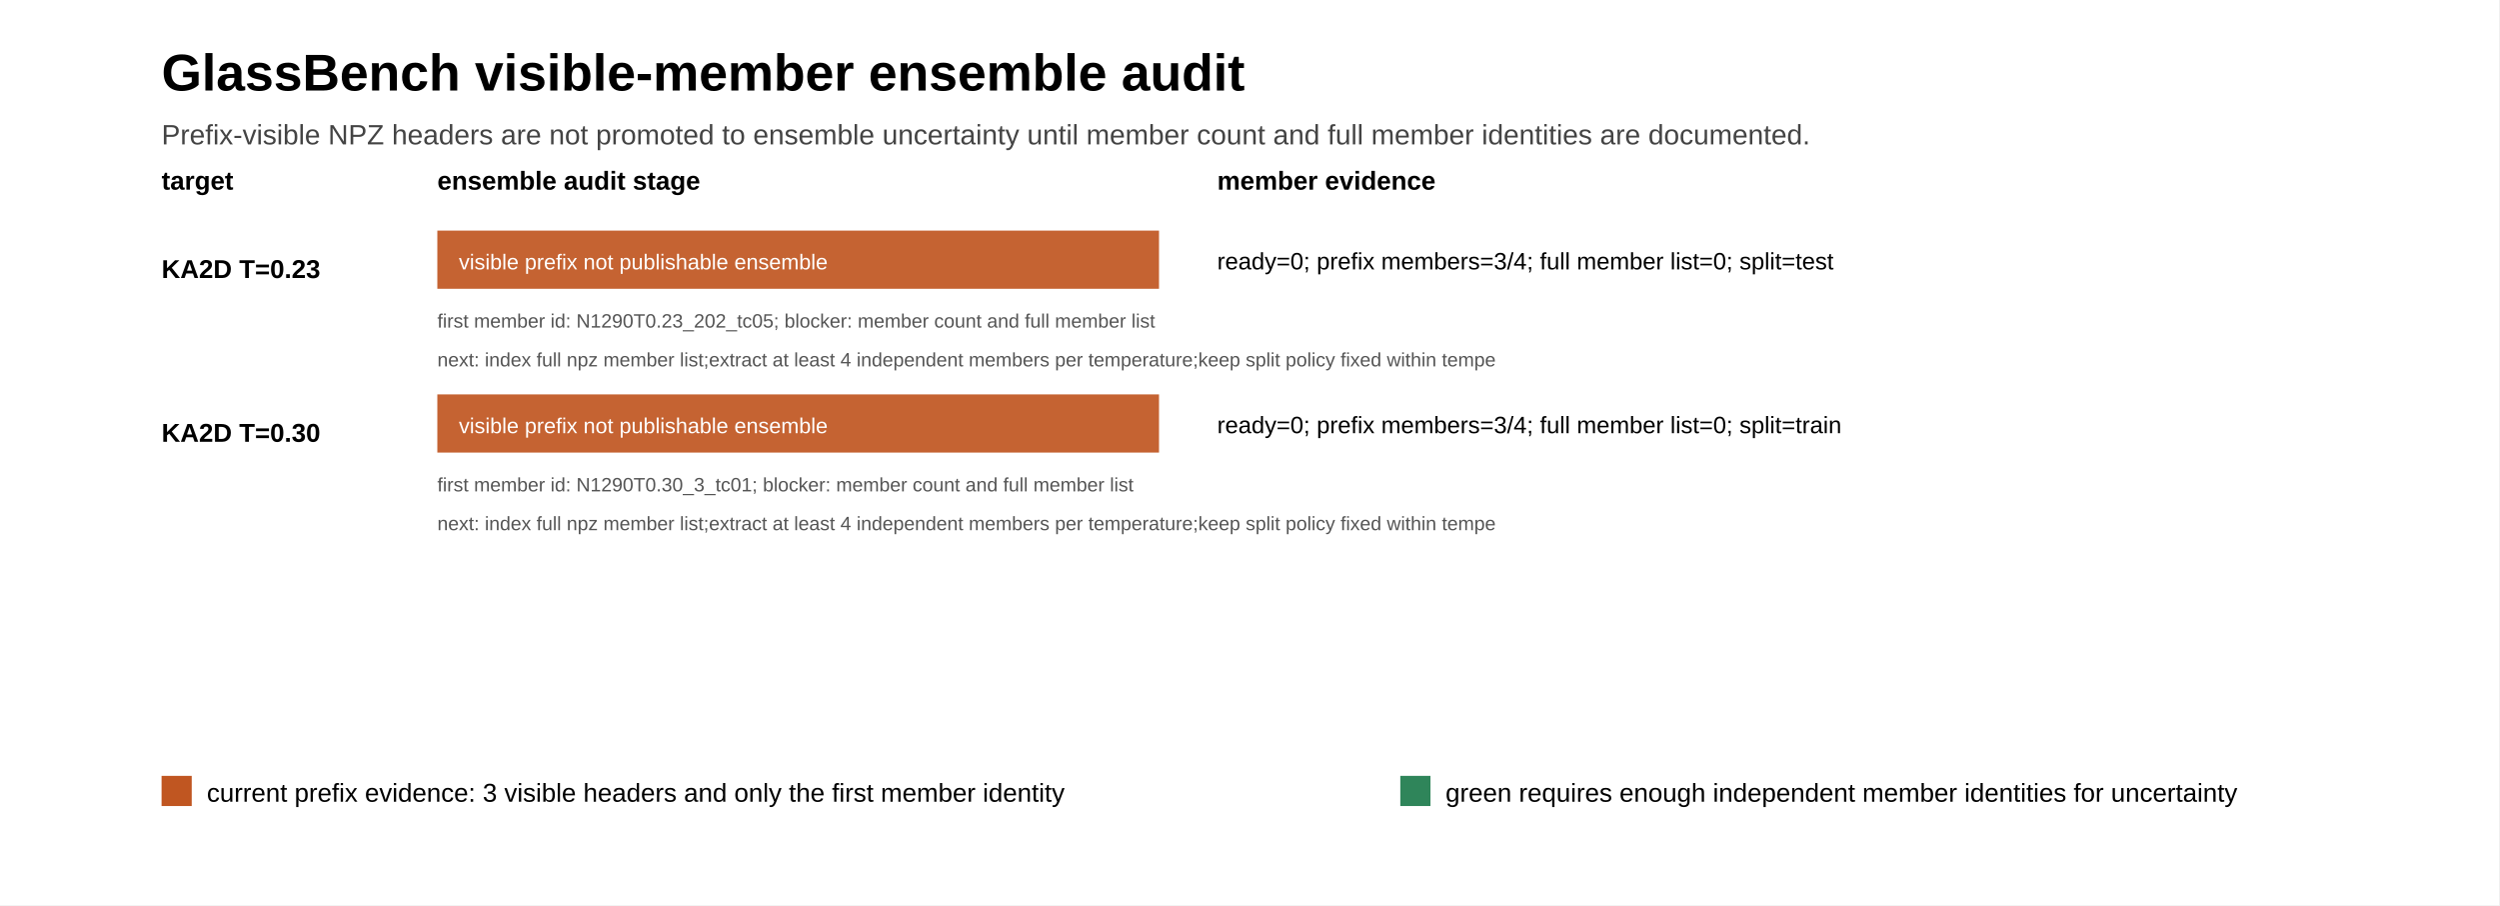
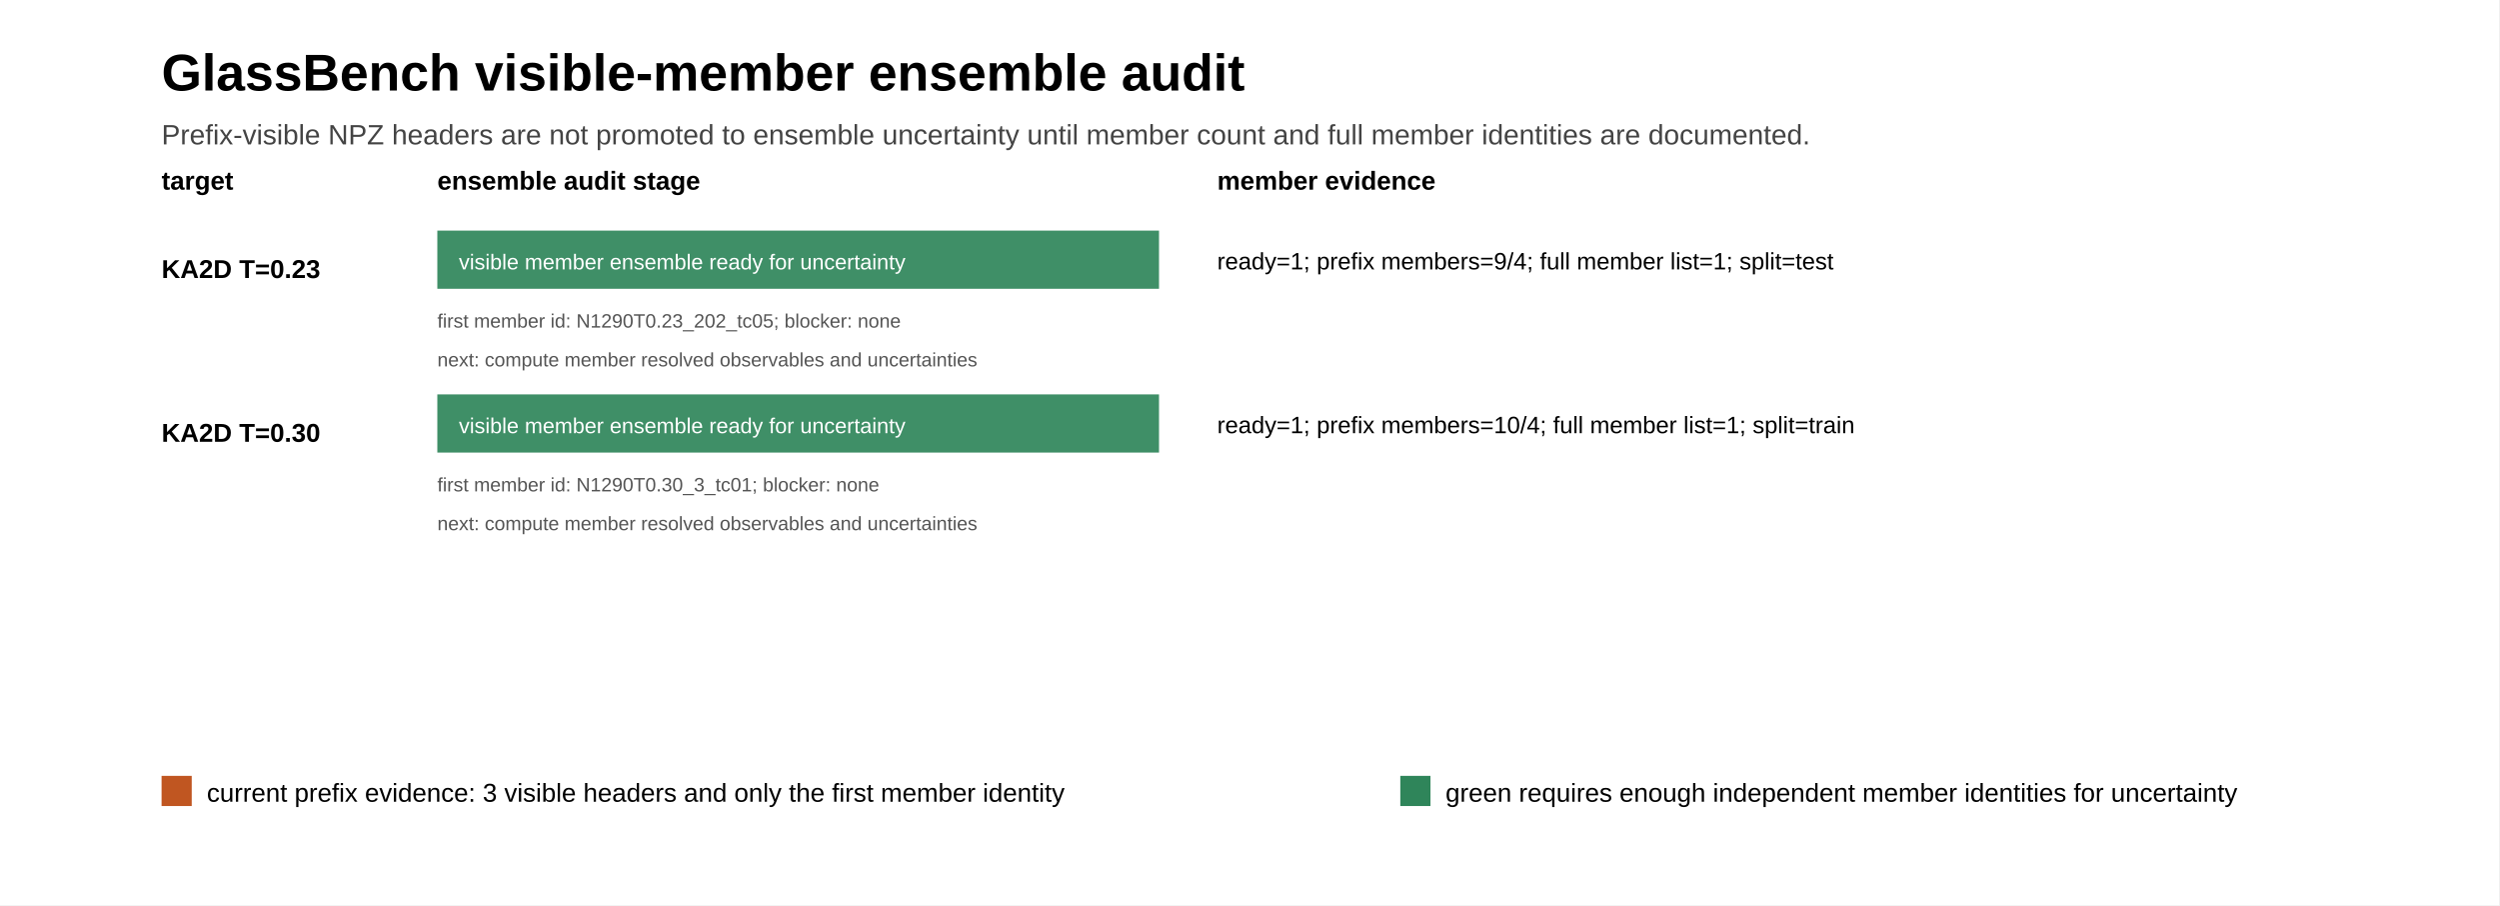
<svg xmlns="http://www.w3.org/2000/svg" width="1160" height="420" viewBox="0 0 1160 420">
  <rect width="100%" height="100%" fill="#ffffff" />
  <text x="75" y="42" font-family="Arial, sans-serif" font-size="24" font-weight="700">GlassBench visible-member ensemble audit</text>
  <text x="75" y="67" font-family="Arial, sans-serif" font-size="13" fill="#444">Prefix-visible NPZ headers are not promoted to ensemble uncertainty until member count and full member identities are documented.</text>
  <text x="75" y="88" font-family="Arial, sans-serif" font-size="12" font-weight="700">target</text>
  <text x="203" y="88" font-family="Arial, sans-serif" font-size="12" font-weight="700">ensemble audit stage</text>
  <text x="565" y="88" font-family="Arial, sans-serif" font-size="12" font-weight="700">member evidence</text>
  <text x="75" y="129" font-family="Arial, sans-serif" font-size="12" font-weight="700">KA2D T=0.23</text>
-   <rect x="203" y="107" width="335" height="27" fill="#c05621" opacity="0.92" />
-   <text x="213" y="125" font-family="Arial, sans-serif" font-size="10" fill="#fff">visible prefix not publishable ensemble</text>
-   <text x="565" y="125" font-family="Arial, sans-serif" font-size="11">ready=0; prefix members=3/4; full member list=0; split=test</text>
-   <text x="203" y="152" font-family="Arial, sans-serif" font-size="9" fill="#555">first member id: N1290T0.23_202_tc05; blocker: member count and full member list</text>
-   <text x="203" y="170" font-family="Arial, sans-serif" font-size="9" fill="#555">next: index full npz member list;extract at least 4 independent members per temperature;keep split policy fixed within tempe</text>
+   <rect x="203" y="107" width="335" height="27" fill="#2f855a" opacity="0.92" />
+   <text x="213" y="125" font-family="Arial, sans-serif" font-size="10" fill="#fff">visible member ensemble ready for uncertainty</text>
+   <text x="565" y="125" font-family="Arial, sans-serif" font-size="11">ready=1; prefix members=9/4; full member list=1; split=test</text>
+   <text x="203" y="152" font-family="Arial, sans-serif" font-size="9" fill="#555">first member id: N1290T0.23_202_tc05; blocker: none</text>
+   <text x="203" y="170" font-family="Arial, sans-serif" font-size="9" fill="#555">next: compute member resolved observables and uncertainties</text>
  <text x="75" y="205" font-family="Arial, sans-serif" font-size="12" font-weight="700">KA2D T=0.30</text>
-   <rect x="203" y="183" width="335" height="27" fill="#c05621" opacity="0.92" />
-   <text x="213" y="201" font-family="Arial, sans-serif" font-size="10" fill="#fff">visible prefix not publishable ensemble</text>
-   <text x="565" y="201" font-family="Arial, sans-serif" font-size="11">ready=0; prefix members=3/4; full member list=0; split=train</text>
-   <text x="203" y="228" font-family="Arial, sans-serif" font-size="9" fill="#555">first member id: N1290T0.30_3_tc01; blocker: member count and full member list</text>
-   <text x="203" y="246" font-family="Arial, sans-serif" font-size="9" fill="#555">next: index full npz member list;extract at least 4 independent members per temperature;keep split policy fixed within tempe</text>
+   <rect x="203" y="183" width="335" height="27" fill="#2f855a" opacity="0.92" />
+   <text x="213" y="201" font-family="Arial, sans-serif" font-size="10" fill="#fff">visible member ensemble ready for uncertainty</text>
+   <text x="565" y="201" font-family="Arial, sans-serif" font-size="11">ready=1; prefix members=10/4; full member list=1; split=train</text>
+   <text x="203" y="228" font-family="Arial, sans-serif" font-size="9" fill="#555">first member id: N1290T0.30_3_tc01; blocker: none</text>
+   <text x="203" y="246" font-family="Arial, sans-serif" font-size="9" fill="#555">next: compute member resolved observables and uncertainties</text>
  <rect x="75" y="360" width="14" height="14" fill="#c05621" />
  <text x="96" y="372" font-family="Arial, sans-serif" font-size="12">current prefix evidence: 3 visible headers and only the first member identity</text>
  <rect x="650" y="360" width="14" height="14" fill="#2f855a" />
  <text x="671" y="372" font-family="Arial, sans-serif" font-size="12">green requires enough independent member identities for uncertainty</text>
</svg>
